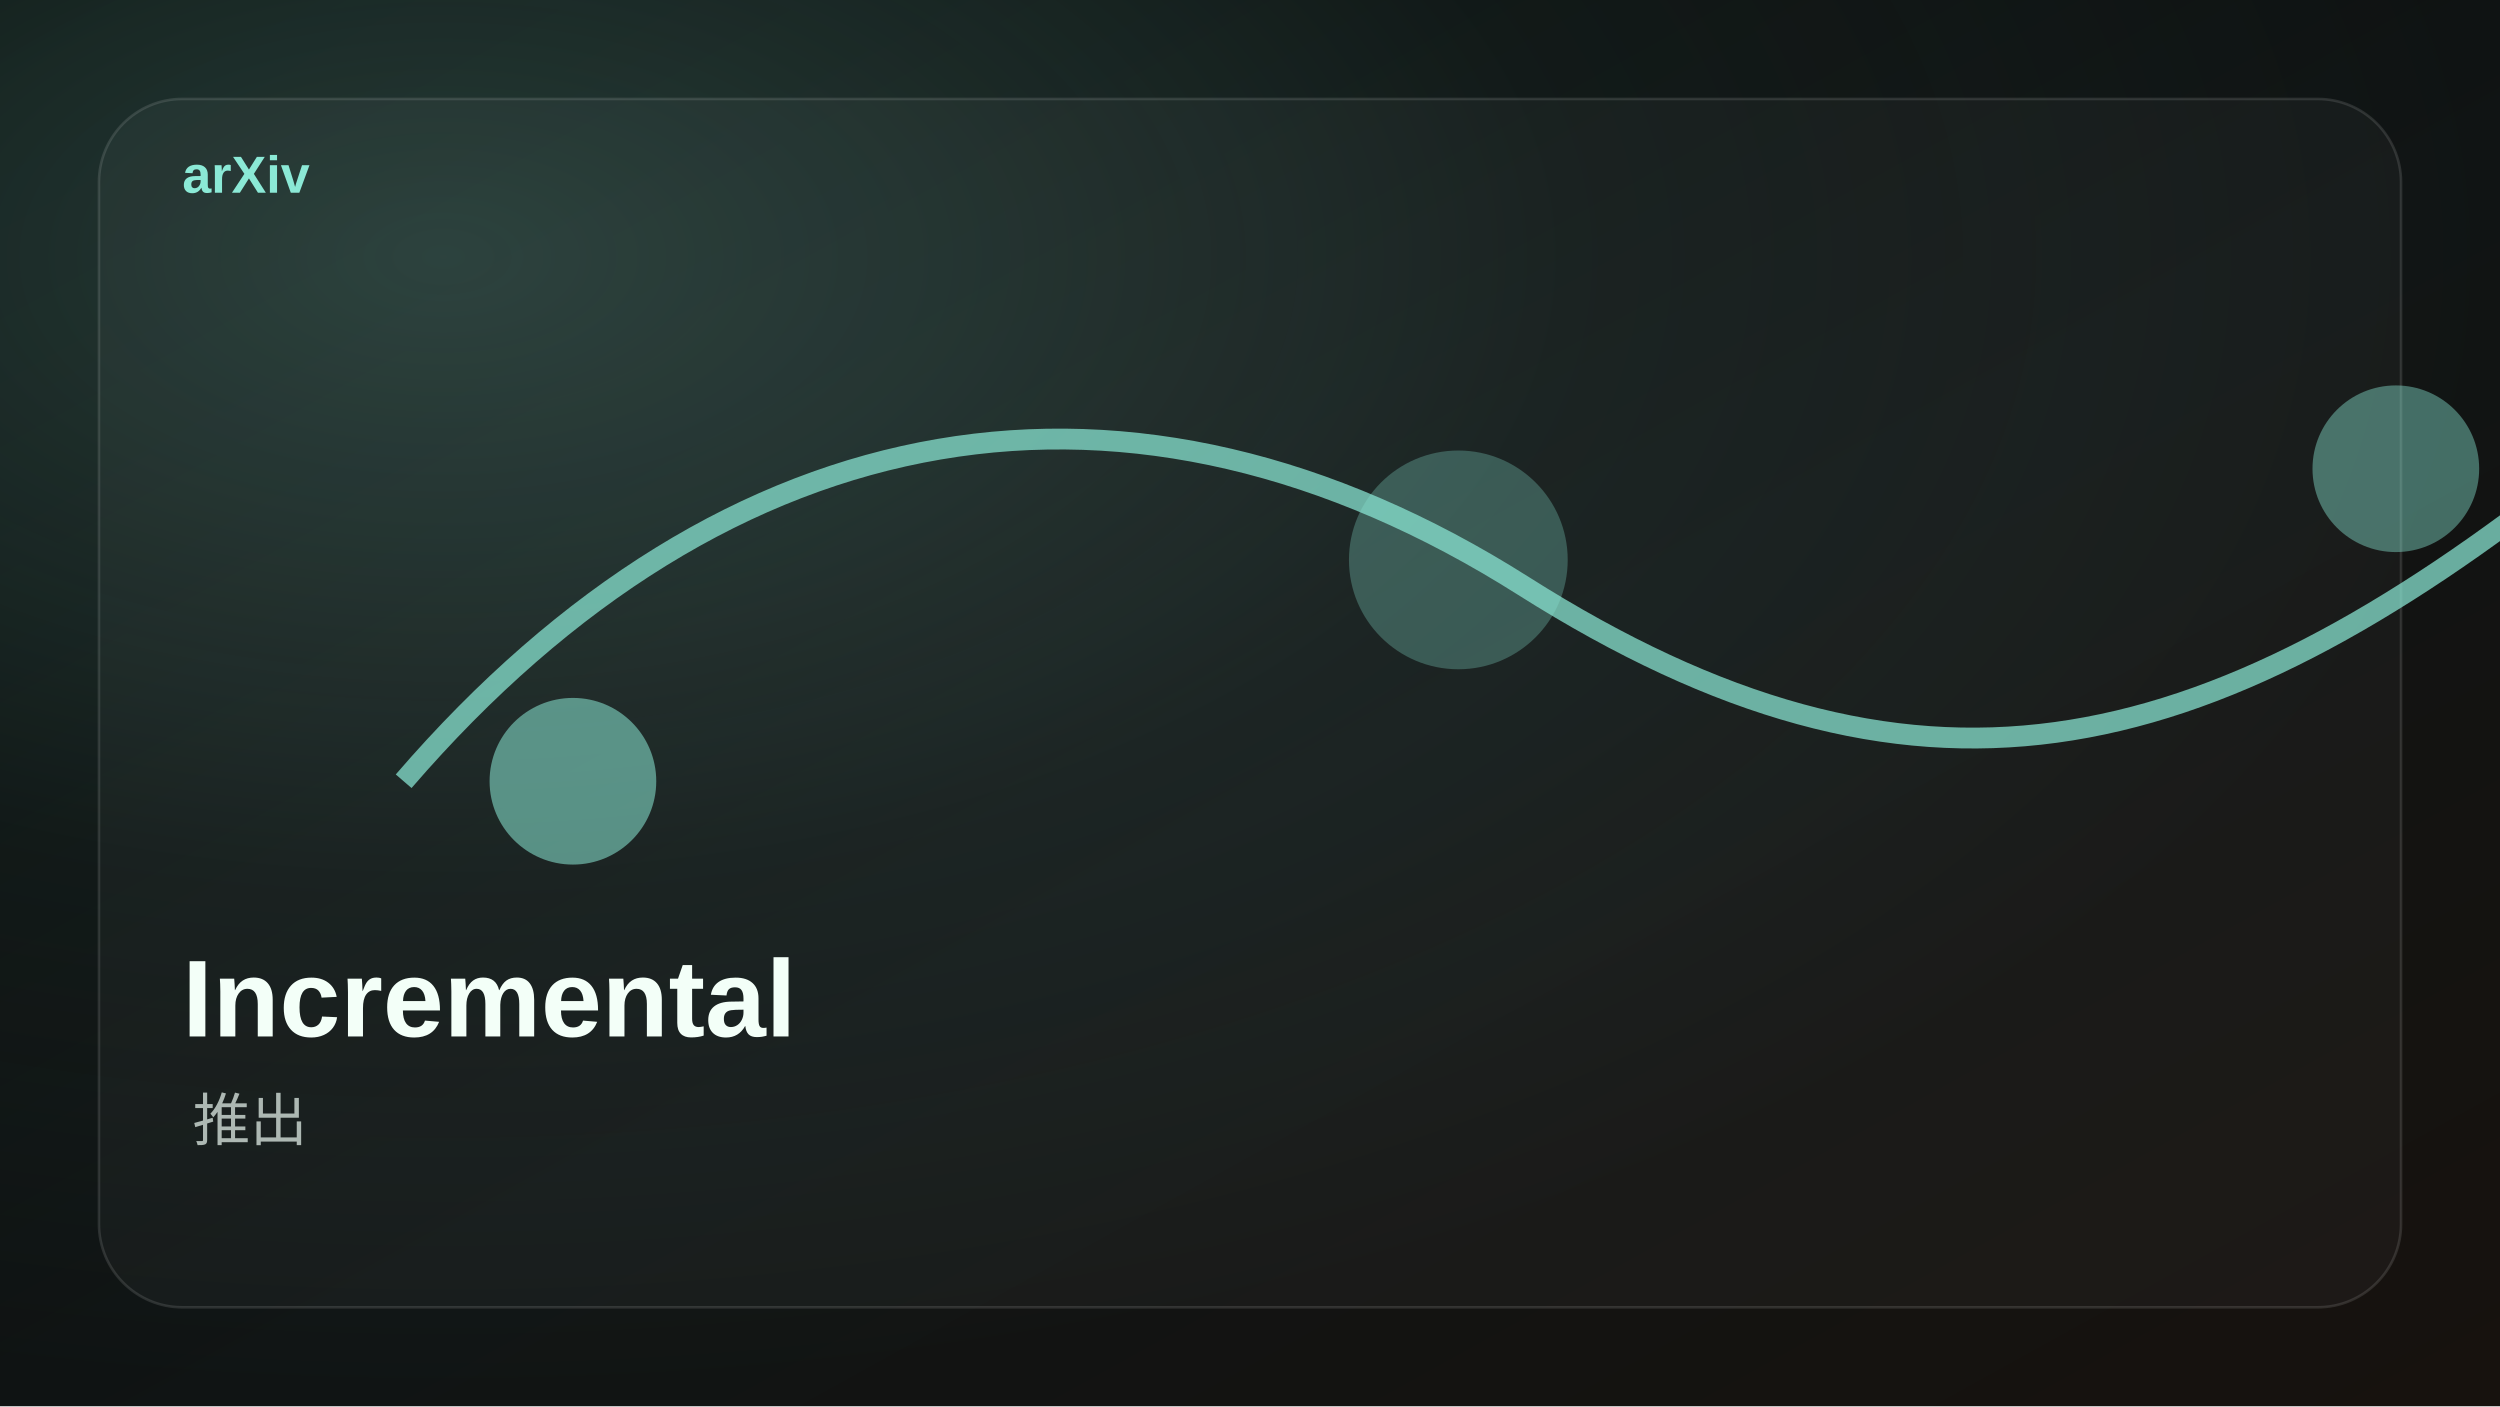
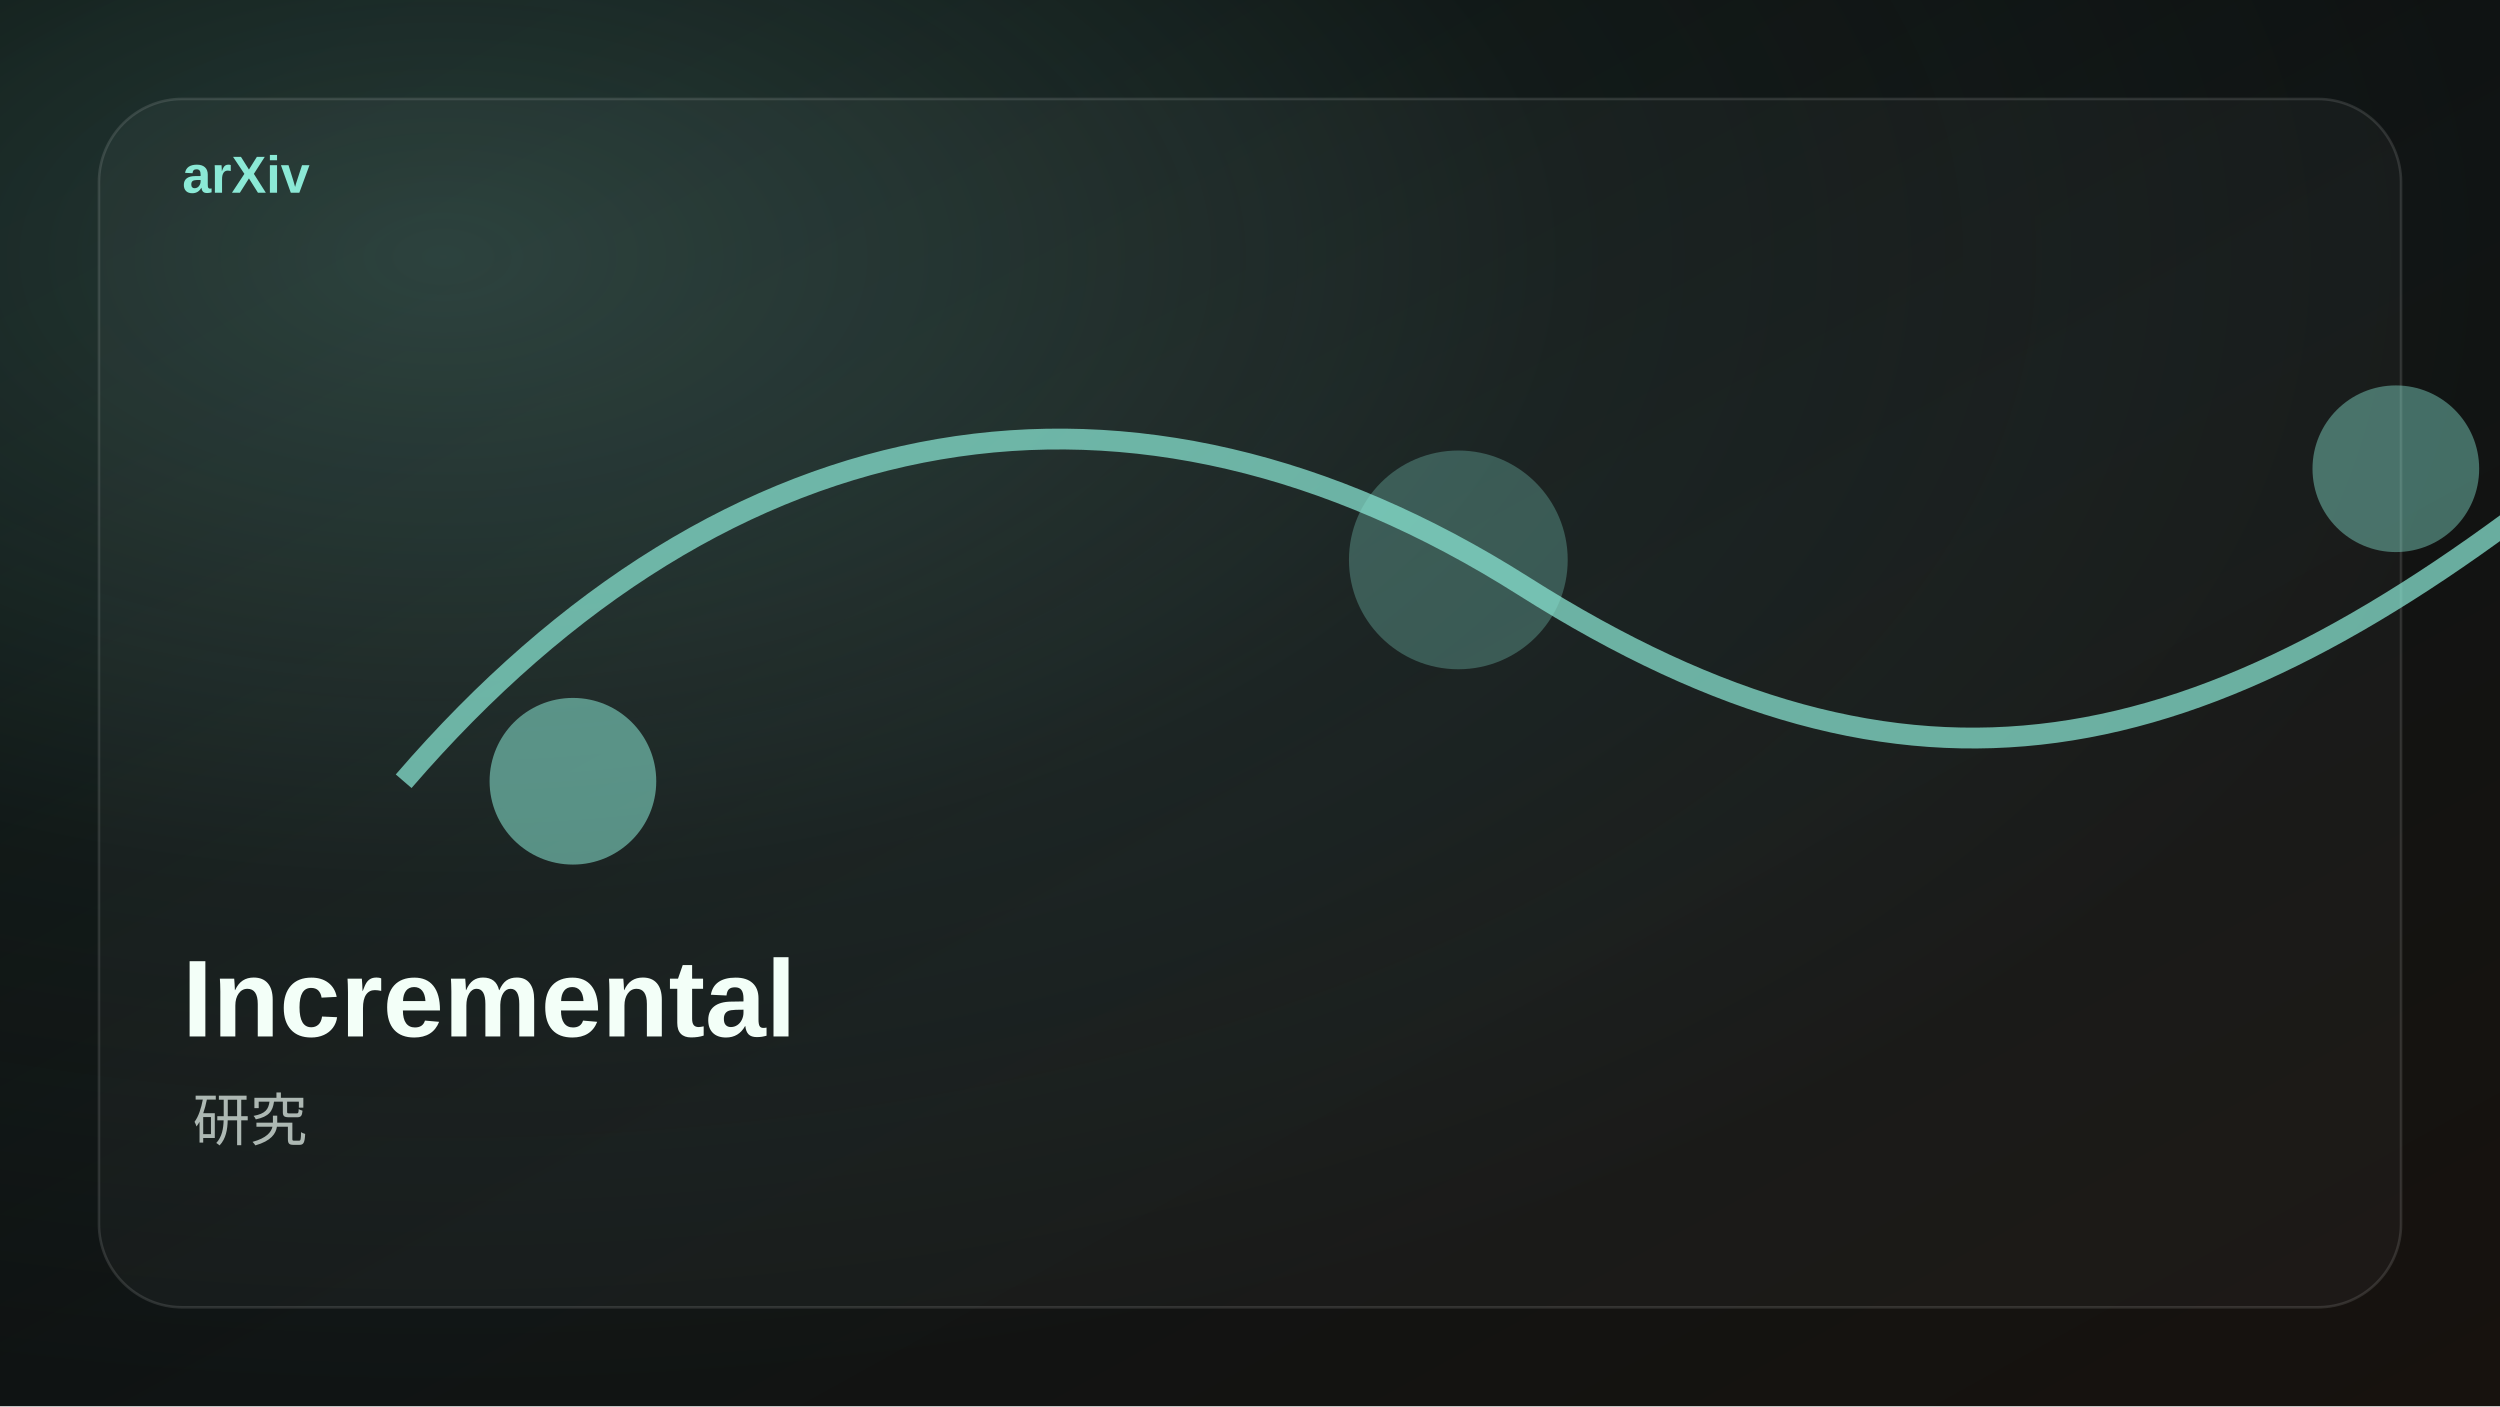
- <svg xmlns="http://www.w3.org/2000/svg" viewBox="0 0 960 540" width="960" height="540" role="img" aria-label="新闻视觉：Incremental BPE Tokenization 研究增量分词">
+ <svg xmlns="http://www.w3.org/2000/svg" viewBox="0 0 960 540" width="960" height="540" role="img" aria-label="新闻视觉：Incremental BPE 研究新方法">
  <defs>
    <linearGradient id="bg" x1="0" x2="1" y1="0" y2="1">
      <stop offset="0" stop-color="#060807" />
      <stop offset=".55" stop-color="#101414" />
      <stop offset="1" stop-color="#17120e" />
    </linearGradient>
    <radialGradient id="wash" cx="18%" cy="18%" r="82%">
      <stop offset="0" stop-color="#8be9d6" stop-opacity=".22" />
      <stop offset=".55" stop-color="#8be9d6" stop-opacity=".05" />
      <stop offset="1" stop-color="#8be9d6" stop-opacity="0" />
    </radialGradient>
  </defs>
  <rect width="960" height="540" fill="url(#bg)" />
  <rect width="960" height="540" fill="url(#wash)" />
  <rect x="38" y="38" width="884" height="464" rx="32" fill="rgba(255,255,255,.035)" stroke="rgba(255,255,255,.12)" />
  <g>
    <path d="M155 300c125-145 280-170 430-75s260 70 405-45" fill="none" stroke="#8be9d6" stroke-width="8" opacity=".72" />
    <circle cx="220" cy="300" r="32" fill="#8be9d6" opacity=".55" />
    <circle cx="560" cy="215" r="42" fill="#8be9d6" opacity=".28" />
    <circle cx="920" cy="180" r="32" fill="#8be9d6" opacity=".42" />
  </g>
  <text x="70" y="74" fill="#8be9d6" font-family="Arial, sans-serif" font-size="20" font-weight="700">arXiv</text>
  <text x="70" y="398" fill="#f3fff8" font-family="Arial, sans-serif" font-size="42" font-weight="800">Incremental </text>
-   <text x="74" y="438" fill="rgba(243,255,248,.68)" font-family="Arial, sans-serif" font-size="22">推出</text>
+   <text x="74" y="438" fill="rgba(243,255,248,.68)" font-family="Arial, sans-serif" font-size="22">研究</text>
</svg>
